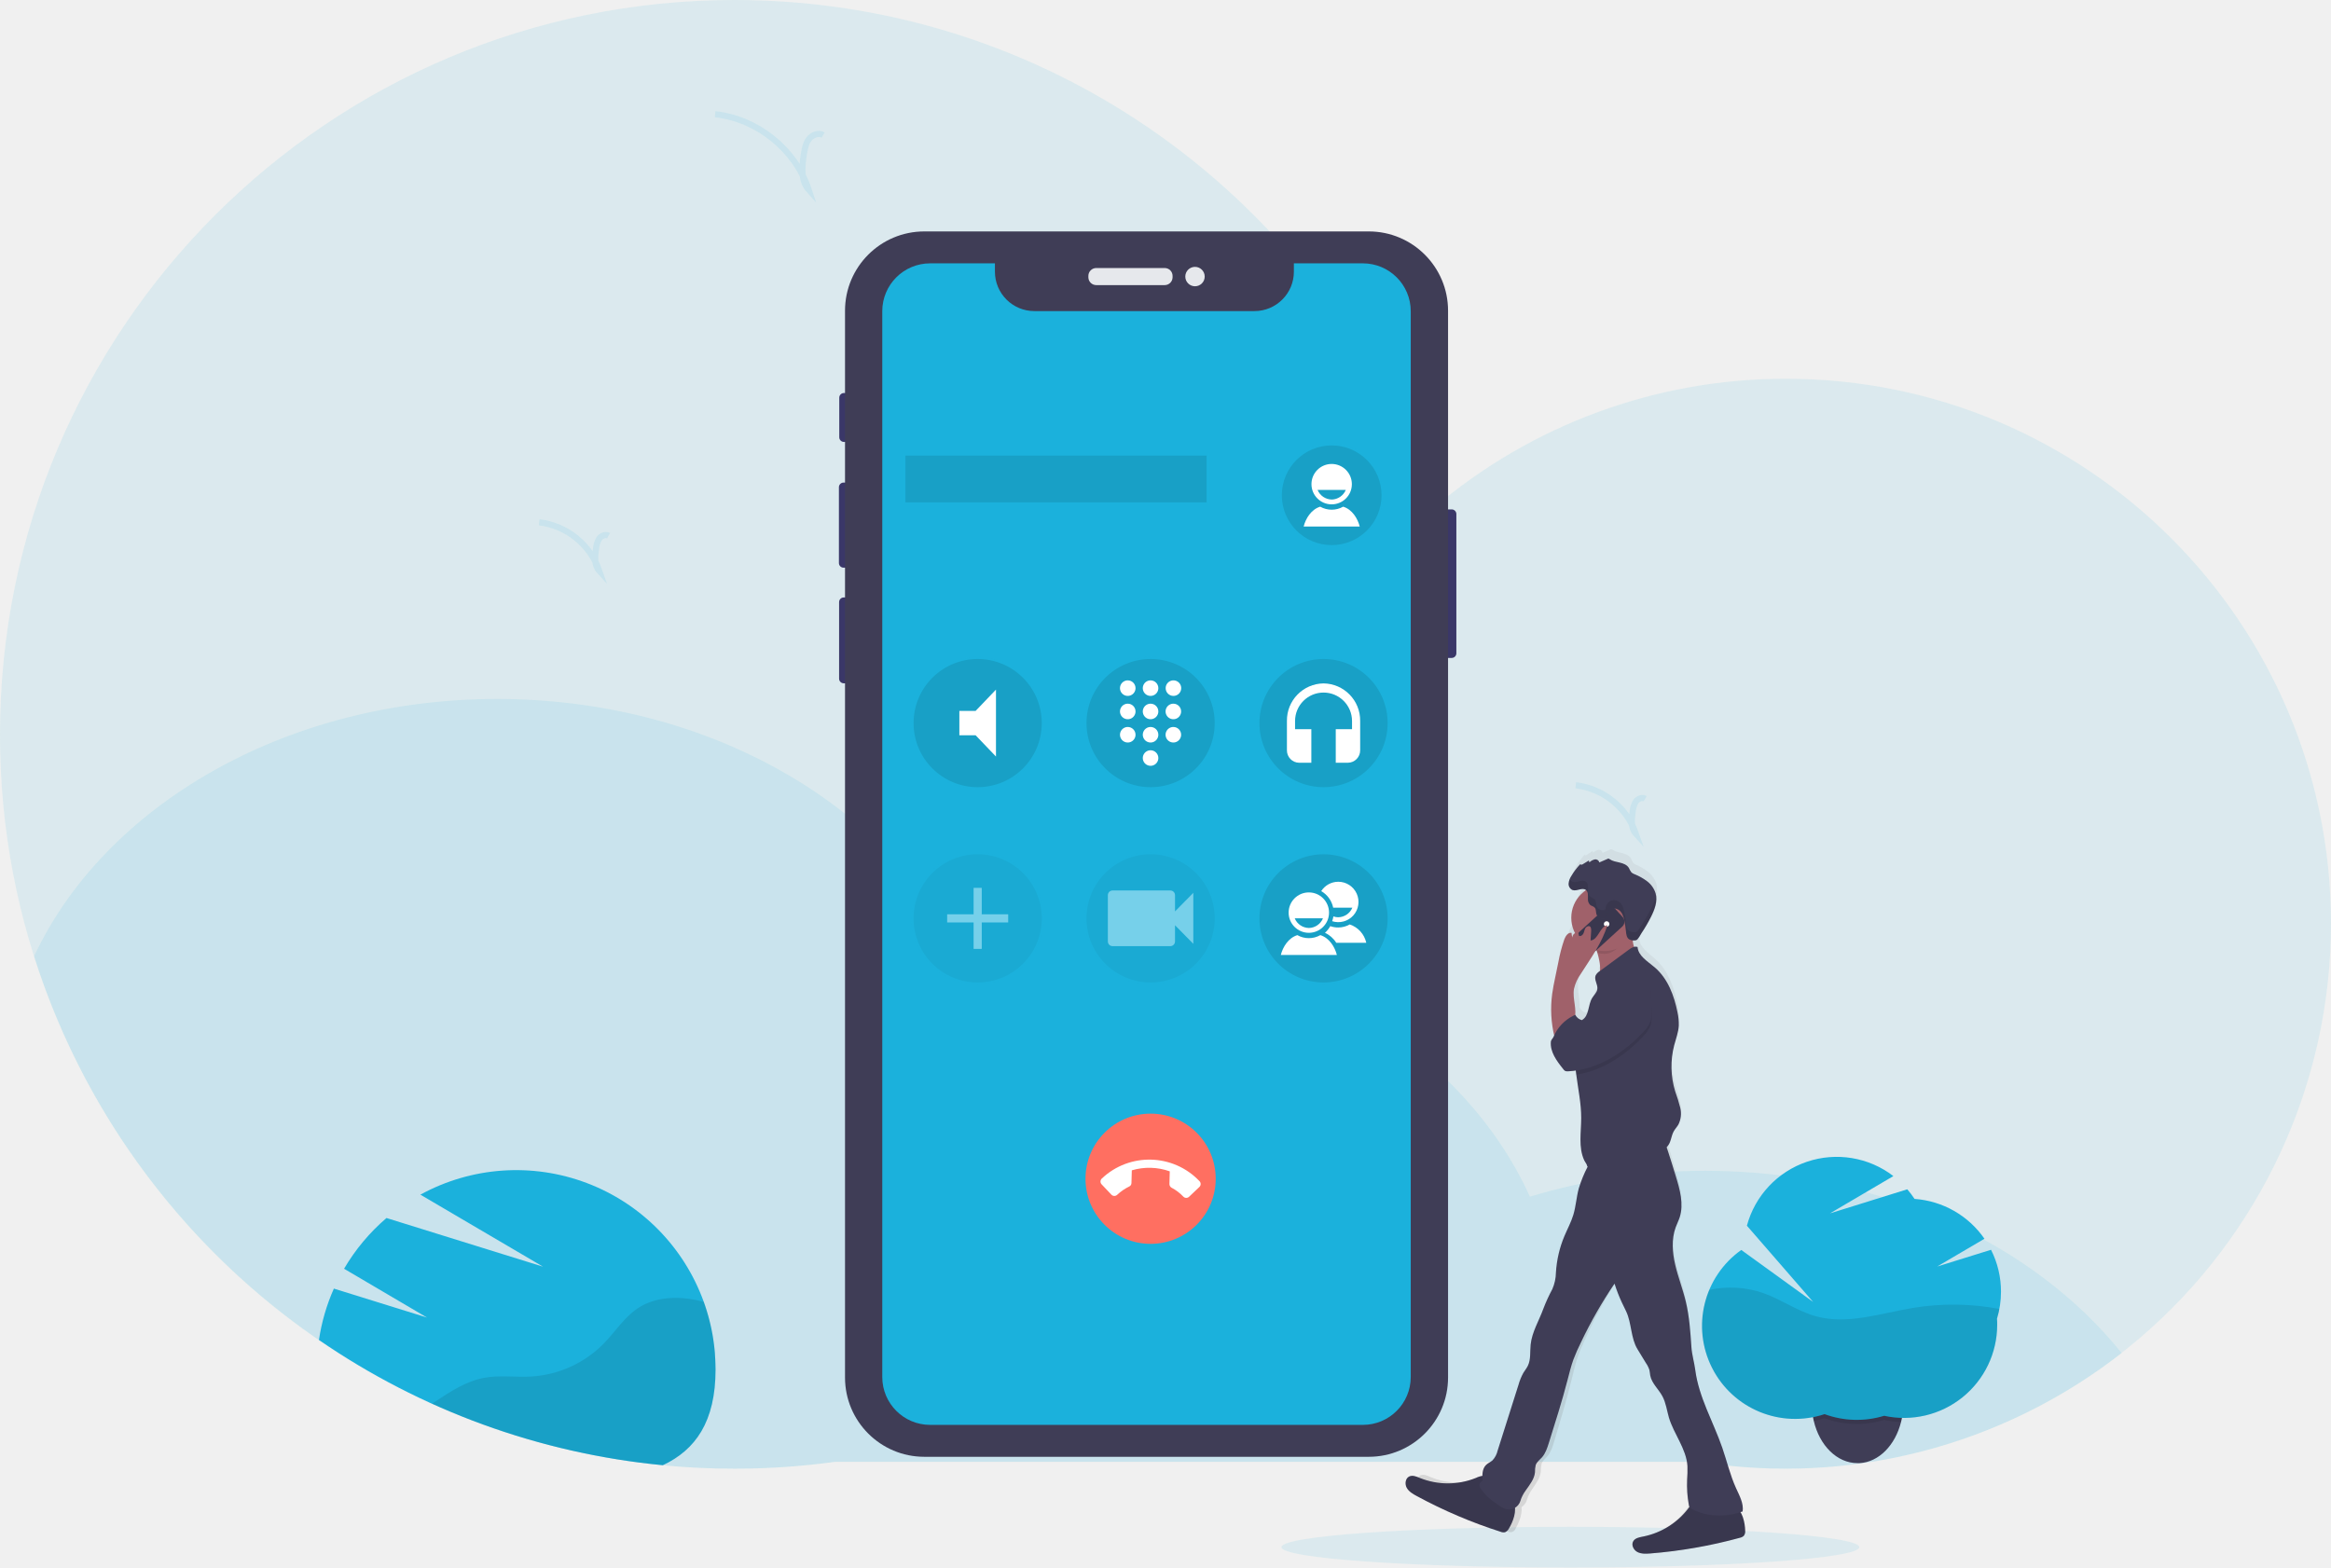
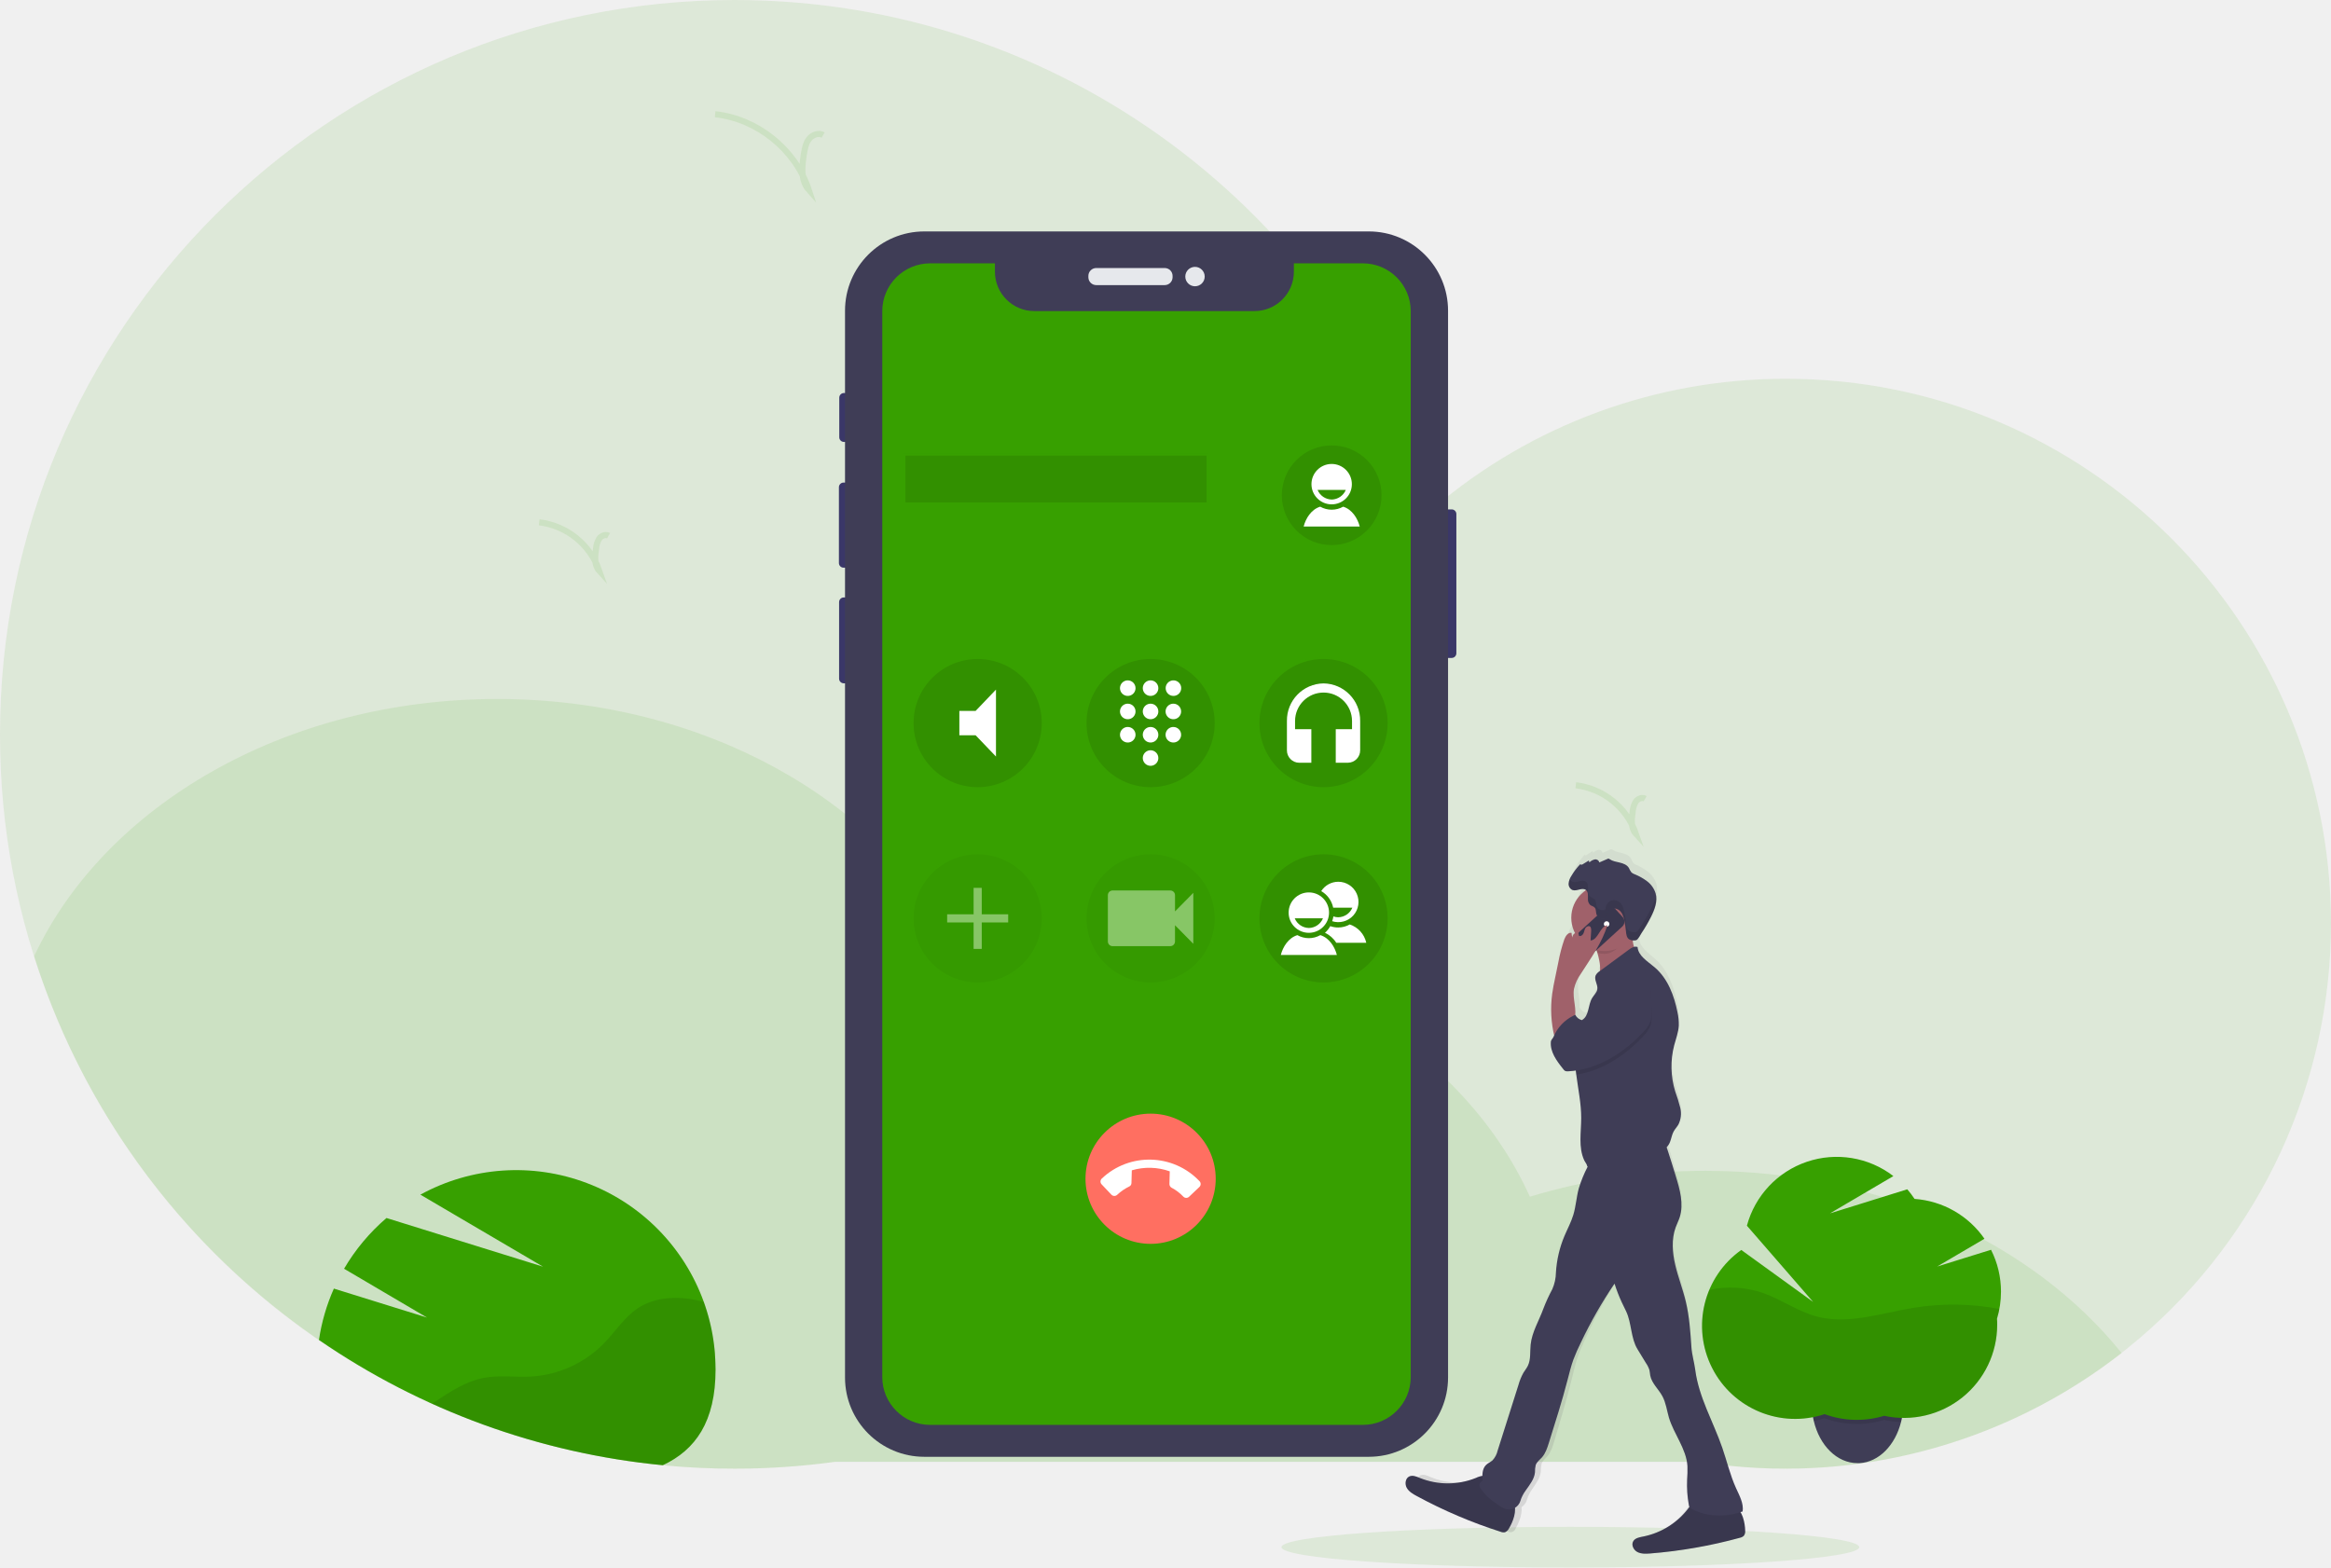
<svg xmlns="http://www.w3.org/2000/svg" id="ec500484-8e35-4be5-8191-25e4427db5df" data-name="Layer 1" width="1145.7" height="770.58" viewBox="0 0 1145.7 770.58">
  <defs>
    <linearGradient id="a4d1bb72-7695-4d06-9254-f62b9a81de63" x1="736.47" y1="828.46" x2="736.47" y2="482.14" gradientTransform="matrix(-1, 0, 0, 1, 1540, 0)" gradientUnits="userSpaceOnUse">
      <stop offset="0" stop-color="gray" stop-opacity="0.25" />
      <stop offset="0.54" stop-color="gray" stop-opacity="0.12" />
      <stop offset="1" stop-color="gray" stop-opacity="0.1" />
    </linearGradient>
  </defs>
-   <ellipse cx="771.85" cy="760.58" rx="142" ry="10" fill="#1bb1dc" opacity="0.1" />
-   <path d="M1172.85,518.81A268.06,268.06,0,0,1,862.36,783.33H437.65a364.06,364.06,0,0,1-49.5,3.38q-17.83,0-35.23-1.7A360.62,360.62,0,0,1,27.15,425.71c0-199.38,161.63-361,361-361,160.57,0,296.63,104.84,343.52,249.8A266.84,266.84,0,0,1,905,250.91C1052.91,250.91,1172.85,370.85,1172.85,518.81Z" transform="translate(-27.15 -64.71)" fill="#1bb1dc" opacity="0.1" />
-   <path d="M1069.94,729.88a268.31,268.31,0,0,1-207.58,53.45H437.65a364.06,364.06,0,0,1-49.5,3.38q-17.83,0-35.23-1.7a361.17,361.17,0,0,1-309-250.21C78.5,460.91,167.34,408.33,271.5,408.33,373,408.33,460,458.27,496.31,529.2a301.82,301.82,0,0,1,54.19-4.87C655.7,524.33,745.27,578,779.09,653a295.63,295.63,0,0,1,86.41-12.71C951.3,640.33,1026.71,676,1069.94,729.88Z" transform="translate(-27.15 -64.71)" fill="#1bb1dc" opacity="0.1" />
-   <path d="M378.85,737.94c0,25.62-9.83,39.53-25.93,47.07a359.07,359.07,0,0,1-169-61.58,97.08,97.08,0,0,1,7.33-25.25l45.79,14.24-40.78-24a98.13,98.13,0,0,1,20.85-24.94l76.93,23.92L233.77,652a98,98,0,0,1,139.29,52.71l.21.6c.16.45.32.9.47,1.36q.81,2.39,1.49,4.83c.17.58.33,1.16.47,1.75s.29,1.12.42,1.68.24,1,.34,1.46c.07.3.14.6.2.9.11.48.21,1,.3,1.45.14.7.28,1.41.4,2.11s.25,1.46.36,2.19.24,1.62.34,2.44.18,1.46.25,2.19c0,.23.05.45.07.68.07.64.12,1.28.17,1.92a2.11,2.11,0,0,1,0,.25q.09,1.2.15,2.4t.09,2.34a1.69,1.69,0,0,1,0,.23C378.84,736.29,378.85,737.11,378.85,737.94Z" transform="translate(-27.15 -64.71)" fill="#1bb1dc" />
+   <ellipse cx="771.85" cy="760.58" rx="142" ry="10" fill="#37A000" opacity="0.1" />
+   <path d="M1172.85,518.81A268.06,268.06,0,0,1,862.36,783.33H437.65a364.06,364.06,0,0,1-49.5,3.38q-17.83,0-35.23-1.7A360.62,360.62,0,0,1,27.15,425.71c0-199.38,161.63-361,361-361,160.57,0,296.63,104.84,343.52,249.8A266.84,266.84,0,0,1,905,250.91C1052.91,250.91,1172.85,370.85,1172.85,518.81Z" transform="translate(-27.15 -64.71)" fill="#37A000" opacity="0.1" />
+   <path d="M1069.94,729.88a268.31,268.31,0,0,1-207.58,53.45H437.65a364.06,364.06,0,0,1-49.5,3.38q-17.83,0-35.23-1.7a361.17,361.17,0,0,1-309-250.21C78.5,460.91,167.34,408.33,271.5,408.33,373,408.33,460,458.27,496.31,529.2a301.82,301.82,0,0,1,54.19-4.87C655.7,524.33,745.27,578,779.09,653a295.63,295.63,0,0,1,86.41-12.71C951.3,640.33,1026.71,676,1069.94,729.88Z" transform="translate(-27.15 -64.71)" fill="#37A000" opacity="0.1" />
+   <path d="M378.85,737.94c0,25.62-9.83,39.53-25.93,47.07a359.07,359.07,0,0,1-169-61.58,97.08,97.08,0,0,1,7.33-25.25l45.79,14.24-40.78-24a98.13,98.13,0,0,1,20.85-24.94l76.93,23.92L233.77,652a98,98,0,0,1,139.29,52.71l.21.6c.16.45.32.9.47,1.36q.81,2.39,1.49,4.83c.17.58.33,1.16.47,1.75s.29,1.12.42,1.68.24,1,.34,1.46c.07.3.14.6.2.9.11.48.21,1,.3,1.45.14.7.28,1.41.4,2.11s.25,1.46.36,2.19.24,1.62.34,2.44.18,1.46.25,2.19c0,.23.05.45.07.68.07.64.12,1.28.17,1.92a2.11,2.11,0,0,1,0,.25q.09,1.2.15,2.4t.09,2.34a1.69,1.69,0,0,1,0,.23C378.84,736.29,378.85,737.11,378.85,737.94Z" transform="translate(-27.15 -64.71)" fill="#37A000" />
  <path d="M378.85,737.94c0,25.62-9.83,39.53-25.93,47.07a358.43,358.43,0,0,1-113.44-30.24l1.64-1.09c7.41-4.91,15.07-9.93,23.79-11.6,7.67-1.47,15.58-.23,23.37-.67A54.67,54.67,0,0,0,324.09,725c5.57-5.76,10-12.83,16.65-17.23,7.22-4.74,16.38-5.76,24.94-4.58a66.11,66.11,0,0,1,7.38,1.51l.21.6c.16.45.32.9.47,1.36q.81,2.39,1.49,4.83c.17.58.33,1.16.47,1.75s.29,1.12.42,1.68.24,1,.34,1.46c.07.3.14.6.2.9.11.48.21,1,.3,1.45.14.7.28,1.41.4,2.11s.25,1.46.36,2.19.24,1.62.34,2.44.18,1.46.25,2.19c0,.23.05.45.07.68.07.64.12,1.28.17,1.92a2.11,2.11,0,0,1,0,.25q.09,1.2.15,2.4t.09,2.34a1.69,1.69,0,0,1,0,.23C378.84,736.29,378.85,737.11,378.85,737.94Z" transform="translate(-27.15 -64.71)" opacity="0.1" />
  <path d="M962.65,754.57a37,37,0,0,1-.8,7.76c-.1.48-.21.95-.32,1.41-2.84,11.39-10.85,19.72-20.41,20.25-.32,0-.64,0-1,0-10.11,0-18.66-8.72-21.48-20.73-.08-.32-.15-.64-.22-1a37,37,0,0,1-.8-7.76c0-16.27,10.07-29.45,22.5-29.45S962.65,738.3,962.65,754.57Z" transform="translate(-27.15 -64.71)" fill="#3f3d56" />
  <path d="M962.65,754.57a37,37,0,0,1-.8,7.76c-.1.48-.21.95-.32,1.41-.34,0-.67,0-1,0a45.76,45.76,0,0,1-7.36-1,44.92,44.92,0,0,1-6.56,1.5,45.87,45.87,0,0,1-5.14.48q-.87,0-1.74,0a46.41,46.41,0,0,1-6.16-.41,45.17,45.17,0,0,1-9.67-2.4,45.56,45.56,0,0,1-5.22,1.4c-.08-.32-.15-.64-.22-1a37,37,0,0,1-.8-7.76c0-16.27,10.07-29.45,22.5-29.45S962.65,738.3,962.65,754.57Z" transform="translate(-27.15 -64.71)" opacity="0.1" />
-   <path d="M1010.65,699.71a45.54,45.54,0,0,0-4.9-20.61l-26.46,8.23,23.23-13.65a45.71,45.71,0,0,0-34.36-19.59,45.65,45.65,0,0,0-3.57-4.72l-38,11.83,31.17-18.33a45.73,45.73,0,0,0-72,24.39l32.55,37.47L883,679.19a45.74,45.74,0,0,0,40.93,80.7,45.92,45.92,0,0,0,29.28.81A45.78,45.78,0,0,0,1008.78,716c0-1,0-2-.1-3A45.63,45.63,0,0,0,1010.65,699.71Z" transform="translate(-27.15 -64.71)" fill="#1bb1dc" />
+   <path d="M1010.65,699.71a45.54,45.54,0,0,0-4.9-20.61l-26.46,8.23,23.23-13.65a45.71,45.71,0,0,0-34.36-19.59,45.65,45.65,0,0,0-3.57-4.72l-38,11.83,31.17-18.33a45.73,45.73,0,0,0-72,24.39l32.55,37.47L883,679.19a45.74,45.74,0,0,0,40.93,80.7,45.92,45.92,0,0,0,29.28.81A45.78,45.78,0,0,0,1008.78,716c0-1,0-2-.1-3A45.63,45.63,0,0,0,1010.65,699.71Z" transform="translate(-27.15 -64.71)" fill="#37A000" />
  <path d="M1009.86,708.19a121.9,121.9,0,0,0-42.34-.54c-15.89,2.63-32.13,8.41-47.67,4.19-9.12-2.48-17-8.22-25.91-11.41a49.18,49.18,0,0,0-26.75-1.6,45.76,45.76,0,0,0,56.69,61.06,45.92,45.92,0,0,0,29.28.81A45.78,45.78,0,0,0,1008.78,716c0-1,0-2-.1-3A45.19,45.19,0,0,0,1009.86,708.19Z" transform="translate(-27.15 -64.71)" opacity="0.1" />
  <rect x="706.95" y="250.42" width="8.86" height="73.02" rx="2.29" fill="#3a3768" />
  <rect x="412.51" y="193.21" width="4.97" height="24.04" rx="2.29" fill="#3a3768" />
  <rect x="412.33" y="237.23" width="5.6" height="41.84" rx="2.29" fill="#3a3768" />
  <rect x="412.42" y="293.71" width="5.33" height="42.2" rx="2.29" fill="#3a3768" />
  <rect x="415.33" y="113.77" width="296.4" height="602.39" rx="38.99" fill="#3f3d56" />
  <rect x="534.94" y="131.76" width="41.39" height="8.4" rx="3.87" fill="#e6e8ec" />
  <circle cx="587.35" cy="135.96" r="4.77" fill="#e6e8ec" />
-   <path d="M697,194.17H663.1v4.09a19.38,19.38,0,0,1-19.38,19.38H535.54a19.38,19.38,0,0,1-19.38-19.38v-4.09H484.32a23.53,23.53,0,0,0-23.53,23.54V741.64a23.53,23.53,0,0,0,23.53,23.54H697a23.54,23.54,0,0,0,23.54-23.54V217.71A23.54,23.54,0,0,0,697,194.17Z" transform="translate(-27.15 -64.71)" fill="#1bb1dc" />
-   <rect x="444.53" y="223.47" width="149" height="24" stroke="#1bb1dc" stroke-miterlimit="10" opacity="0.1" />
-   <circle cx="480.53" cy="355.47" r="32" stroke="#1bb1dc" stroke-miterlimit="10" opacity="0.1" />
+   <path d="M697,194.17H663.1v4.09a19.38,19.38,0,0,1-19.38,19.38H535.54a19.38,19.38,0,0,1-19.38-19.38v-4.09H484.32a23.53,23.53,0,0,0-23.53,23.54V741.64a23.53,23.53,0,0,0,23.53,23.54H697a23.54,23.54,0,0,0,23.54-23.54V217.71A23.54,23.54,0,0,0,697,194.17Z" transform="translate(-27.15 -64.71)" fill="#37A000" />
+   <rect x="444.53" y="223.47" width="149" height="24" stroke="#37A000" stroke-miterlimit="10" opacity="0.1" />
+   <circle cx="480.53" cy="355.47" r="32" stroke="#37A000" stroke-miterlimit="10" opacity="0.1" />
  <path d="M498.68,414.18v12h8l10,10.45V403.72l-10,10.46Z" transform="translate(-27.15 -64.71)" fill="#fff" />
-   <circle cx="565.53" cy="355.47" r="32" stroke="#1bb1dc" stroke-miterlimit="10" opacity="0.1" />
+   <circle cx="565.53" cy="355.47" r="32" stroke="#37A000" stroke-miterlimit="10" opacity="0.1" />
  <path d="M592.68,433.54a3.82,3.82,0,1,0,3.8,3.82A3.82,3.82,0,0,0,592.68,433.54Zm-11.2-34.36a3.82,3.82,0,1,0,3.79,3.82A3.82,3.82,0,0,0,581.48,399.18Zm0,11.46a3.82,3.82,0,1,0,3.79,3.81A3.81,3.81,0,0,0,581.48,410.64Zm0,11.45a3.82,3.82,0,1,0,3.79,3.82A3.82,3.82,0,0,0,581.48,422.09Zm22.4-15.27a3.82,3.82,0,1,0-3.8-3.82A3.81,3.81,0,0,0,603.88,406.82Zm-11.2,15.27a3.82,3.82,0,1,0,3.8,3.82A3.82,3.82,0,0,0,592.68,422.09Zm11.2,0a3.82,3.82,0,1,0,3.8,3.82A3.82,3.82,0,0,0,603.88,422.09Zm0-11.45a3.82,3.82,0,1,0,3.8,3.81A3.81,3.81,0,0,0,603.88,410.64Zm-11.2,0a3.82,3.82,0,1,0,3.8,3.81A3.81,3.81,0,0,0,592.68,410.64Zm0-11.46a3.82,3.82,0,1,0,3.8,3.82A3.82,3.82,0,0,0,592.68,399.18Z" transform="translate(-27.15 -64.71)" fill="#fff" />
  <g opacity="0.4">
-     <circle cx="480.53" cy="451.47" r="32" stroke="#1bb1dc" stroke-miterlimit="10" opacity="0.1" />
+     <circle cx="480.53" cy="451.47" r="32" stroke="#37A000" stroke-miterlimit="10" opacity="0.1" />
    <path d="M522.68,518.18h-13v13h-4v-13h-13v-4h13v-13h4v13h13Z" transform="translate(-27.15 -64.71)" fill="#fff" />
  </g>
-   <circle cx="650.53" cy="355.47" r="32" stroke="#1bb1dc" stroke-miterlimit="10" opacity="0.1" />
+   <circle cx="650.53" cy="355.47" r="32" stroke="#37A000" stroke-miterlimit="10" opacity="0.1" />
  <path d="M677.68,400.67a18.24,18.24,0,0,0-18,18.48v14.37a6.08,6.08,0,0,0,6,6.16h6V423.17h-8v-4a14,14,0,1,1,28,0v4h-8v16.5h6a6.07,6.07,0,0,0,6-6.16V419.15A18.24,18.24,0,0,0,677.68,400.67Z" transform="translate(-27.15 -64.71)" fill="#fff" />
  <g opacity="0.4">
-     <circle cx="565.53" cy="451.47" r="32" stroke="#1bb1dc" stroke-miterlimit="10" opacity="0.1" />
+     <circle cx="565.53" cy="451.47" r="32" stroke="#37A000" stroke-miterlimit="10" opacity="0.1" />
    <path d="M604.68,512.75v-8a2.31,2.31,0,0,0-2.34-2.28H574a2.31,2.31,0,0,0-2.33,2.28v22.81a2.32,2.32,0,0,0,2.33,2.28h28.33a2.32,2.32,0,0,0,2.34-2.28v-8l9,9.12V503.63Z" transform="translate(-27.15 -64.71)" fill="#fff" />
  </g>
-   <circle cx="650.53" cy="451.47" r="32" stroke="#1bb1dc" stroke-miterlimit="10" opacity="0.1" />
+   <circle cx="650.53" cy="451.47" r="32" stroke="#37A000" stroke-miterlimit="10" opacity="0.1" />
  <path d="M676.1,524.42a11.44,11.44,0,0,1-11.29,0c-4.42,1.35-7.13,5.82-8.13,9.75h27.55c-1-3.93-3.7-8.4-8.13-9.75Zm-5.64-21a9.93,9.93,0,1,0,9.92,9.92,9.92,9.92,0,0,0-9.92-9.92Zm0,17.48a7.66,7.66,0,0,1-6.94-4.74h13.87A7.66,7.66,0,0,1,670.46,520.91Z" transform="translate(-27.15 -64.71)" fill="#fff" />
  <path d="M683.92,528.17h14.76a12.28,12.28,0,0,0-8.13-9,11.47,11.47,0,0,1-5.65,1.49A11.25,11.25,0,0,1,681,520a13.47,13.47,0,0,1-2.62,3.28A12.77,12.77,0,0,1,683.92,528.17Zm-1.5-17.25h9.42a7.66,7.66,0,0,1-6.94,4.72,7.26,7.26,0,0,1-2.38-.42,12,12,0,0,1-.61,2.35,9.93,9.93,0,1,0,3-19.39,9.94,9.94,0,0,0-8.37,4.6A12.25,12.25,0,0,1,682.42,510.92Z" transform="translate(-27.15 -64.71)" fill="#fff" />
  <circle cx="565.53" cy="579.47" r="32" fill="#ff6f61" />
  <path d="M576.25,652.08a23.61,23.61,0,0,1,5.91-4.08,1.87,1.87,0,0,0,1.11-1.74l.17-6.22a30.06,30.06,0,0,1,18.66.5l-.17,6.22a2.07,2.07,0,0,0,1,1.8,21.9,21.9,0,0,1,5.82,4.4,2,2,0,0,0,2.83.08l5.08-4.82a2,2,0,0,0,.08-2.82,34,34,0,0,0-48.07-1.3,2,2,0,0,0-.07,2.83l4.81,5.08a2,2,0,0,0,2.83.07Z" transform="translate(-27.15 -64.71)" fill="#fff" />
-   <circle cx="654.53" cy="243.47" r="25" stroke="#1bb1dc" stroke-miterlimit="10" opacity="0.1" />
+   <circle cx="654.53" cy="243.47" r="25" stroke="#37A000" stroke-miterlimit="10" opacity="0.1" />
  <path d="M687.33,313.79a11.46,11.46,0,0,1-11.3,0c-4.42,1.35-7.13,5.82-8.13,9.76h27.56c-1-3.94-3.71-8.41-8.13-9.76Zm-5.65-21a9.93,9.93,0,1,0,9.92,9.93,9.94,9.94,0,0,0-9.92-9.93Zm0,17.49a7.68,7.68,0,0,1-6.94-4.74h13.88A7.7,7.7,0,0,1,681.68,310.29Z" transform="translate(-27.15 -64.71)" fill="#fff" />
-   <path d="M431.73,131.1c-2.33-1.35-5.48-.06-7.08,2.11s-2,5-2.45,7.63c-.89,5.91-1.54,12.7,2.45,17.16-6.52-19.77-25.27-34.92-46-37.13" transform="translate(-27.15 -64.71)" fill="none" stroke="#1bb1dc" stroke-miterlimit="10" stroke-width="3" opacity="0.1" />
-   <path d="M835.76,457.35c-1.5-.87-3.52,0-4.55,1.36a10.83,10.83,0,0,0-1.58,4.9c-.57,3.81-1,8.17,1.58,11a35.86,35.86,0,0,0-29.55-23.87" transform="translate(-27.15 -64.71)" fill="none" stroke="#1bb1dc" stroke-miterlimit="10" stroke-width="3" opacity="0.1" />
-   <path d="M326.26,328.07c-1.5-.86-3.52,0-4.55,1.36a10.83,10.83,0,0,0-1.58,4.91c-.57,3.8-1,8.16,1.58,11a35.88,35.88,0,0,0-29.55-23.87" transform="translate(-27.15 -64.71)" fill="none" stroke="#1bb1dc" stroke-miterlimit="10" stroke-width="3" opacity="0.1" />
+   <path d="M431.73,131.1c-2.33-1.35-5.48-.06-7.08,2.11s-2,5-2.45,7.63c-.89,5.91-1.54,12.7,2.45,17.16-6.52-19.77-25.27-34.92-46-37.13" transform="translate(-27.15 -64.71)" fill="none" stroke="#37A000" stroke-miterlimit="10" stroke-width="3" opacity="0.1" />
+   <path d="M835.76,457.35c-1.5-.87-3.52,0-4.55,1.36a10.83,10.83,0,0,0-1.58,4.9c-.57,3.81-1,8.17,1.58,11a35.86,35.86,0,0,0-29.55-23.87" transform="translate(-27.15 -64.71)" fill="none" stroke="#37A000" stroke-miterlimit="10" stroke-width="3" opacity="0.1" />
+   <path d="M326.26,328.07c-1.5-.86-3.52,0-4.55,1.36a10.83,10.83,0,0,0-1.58,4.91c-.57,3.8-1,8.16,1.58,11a35.88,35.88,0,0,0-29.55-23.87" transform="translate(-27.15 -64.71)" fill="none" stroke="#37A000" stroke-miterlimit="10" stroke-width="3" opacity="0.1" />
  <path d="M724,795.68c1,1.89,2.88,3.05,4.69,4.08a222.68,222.68,0,0,0,39.56,17.81,2.64,2.64,0,0,0,3.84-1.49c1.58-2.66,3.31-7,2.9-10.51a5.86,5.86,0,0,0,2.63-3.52,17.5,17.5,0,0,1,2.44-5c1.87-2.82,4.13-5.65,4.43-9.08a15.67,15.67,0,0,1,.35-3.64c.53-1.58,1.94-2.62,3-3.88,1.65-2,2.44-4.58,3.19-7.09,3.12-10.43,6.24-20.86,8.84-31.45.84-3.43,1.62-6.87,2.77-10.2,1-2.92,2.28-5.72,3.55-8.52A226.25,226.25,0,0,1,822,693.87a78.48,78.48,0,0,0,3.39,9.24c.68,1.55,1.41,3.08,2.1,4.63,2.61,5.84,2.14,13.34,5.35,18.83q2,3.38,3.94,6.75a13.59,13.59,0,0,1,1.69,3.57c.21.88.23,1.8.38,2.69.68,4,3.93,6.82,5.73,10.39,1.65,3.26,2,7,3,10.59,2.37,8.3,8.19,15.51,8.78,24.16a62.39,62.39,0,0,1-.17,7A59.36,59.36,0,0,0,857,803.9a4.68,4.68,0,0,0,.32,1.18,35.34,35.34,0,0,1-22,14.86c-1.7.34-3.65.7-4.54,2.26-1.07,1.86.14,4.42,2,5.42s4,.9,6,.72a217.9,217.9,0,0,0,42.37-7.82,3.61,3.61,0,0,0,1.84-1,3.71,3.71,0,0,0,.61-2.49,21,21,0,0,0-2.2-9.31l1-.35c.56-4-1.5-7.87-3.1-11.58-2.78-6.47-4.3-13.46-6.5-20.19-4.24-13-11.09-25.13-12.74-38.73-.45-3.74-1.57-7.54-1.81-11.3-.48-7.66-1-15.36-2.67-22.82-1.4-6.14-3.61-12-5-18.21s-1.84-12.74.2-18.68c.58-1.7,1.36-3.31,1.89-5,2-6.61.09-13.77-1.85-20.41q-.92-3.15-1.82-6.28c-.81-2.75-1.61-5.51-2.49-8.24.12-.11.23-.22.35-.35,1.76-2,1.74-5.06,3-7.45.62-1.23,1.56-2.24,2.22-3.44a12.6,12.6,0,0,0,.91-8.34c-.53-2.8-1.59-5.46-2.39-8.19a44.52,44.52,0,0,1-.48-23c.81-3.23,2-6.4,2.17-9.73a28.38,28.38,0,0,0-.61-6.63c-1.55-8.4-4.59-16.92-10.76-22.47-3.29-3-7.74-5.63-8.09-10.19a2.55,2.55,0,0,0-1.66-.06,17.84,17.84,0,0,1-.56-3.17h.05a4.09,4.09,0,0,0,.92,0,1.83,1.83,0,0,0,.74-.21,2.11,2.11,0,0,0,.36-.27,6.51,6.51,0,0,0,1-1.33c.41-.68.78-1.41,1.09-1.91s.81-1.3,1.2-2q1.75-3,3.25-6.1l0-.08c.1-.19.19-.39.28-.58l.12-.27.18-.41c0-.1.09-.21.13-.31s.11-.25.16-.38l.14-.33c.05-.12.09-.24.14-.37a3.42,3.42,0,0,0,.13-.34c.05-.12.09-.24.13-.36s.08-.23.13-.35.07-.24.11-.36l.12-.36c0-.12.06-.23.1-.35l.1-.37.09-.35.09-.38c0-.11,0-.22.07-.34s0-.26.07-.39,0-.22,0-.33l.06-.39,0-.33c0-.14,0-.27,0-.4s0-.22,0-.33,0-.27,0-.4V502c0-.14,0-.27,0-.41s0-.2,0-.3,0-.28,0-.42,0-.19,0-.28a7.93,7.93,0,0,0-.23-1.16,11.93,11.93,0,0,0-3.92-5.93,24.55,24.55,0,0,0-6-3.61A4.38,4.38,0,0,1,830,489a11.12,11.12,0,0,1-1.19-2.24c-.88-1.54-2.64-2.23-4.29-2.64s-3.42-.67-4.8-1.72a1.27,1.27,0,0,0-.42-.24,1.09,1.09,0,0,0-.61.13L814.84,484a1.83,1.83,0,0,0-2.12-1.51,5.13,5.13,0,0,0-2.49,1.43A.93.93,0,0,1,810,483l-3,2c-.37.24-1.05.3-1-.16a31.28,31.28,0,0,0-4.31,6,12.88,12.88,0,0,0-.94,2.07v0c0,.15-.09.3-.13.45a.29.29,0,0,0,0,.09c0,.13-.06.27-.08.41a.5.5,0,0,0,0,.12c0,.17,0,.35,0,.52h0a5.49,5.49,0,0,0,0,.58,3.19,3.19,0,0,0,1.73,2.66,3.08,3.08,0,0,0,1.2.19,15.48,15.48,0,0,0,2.54-.52,5.86,5.86,0,0,1,.82-.14,2.56,2.56,0,0,1,.39,0,2.21,2.21,0,0,1,1.44.49l.06.06a16.83,16.83,0,0,0-7,13.79,17.34,17.34,0,0,0,1.76,7.64,2.43,2.43,0,0,0-1.25,2.26,7.68,7.68,0,0,1-.41-2.38c-1.64-.33-2.83,1.59-3.42,3.24a80.53,80.53,0,0,0-2.81,11.41c-.51,2.57-1,5.14-1.52,7.71s-1,5.33-1.38,8a61,61,0,0,0,.93,20.79c-.1.22-.19.45-.28.67-.3.8-1.15,1.48-1.25,2.33-.54,5.09,2.68,9.68,5.72,13.67a3,3,0,0,0,1,1,2.7,2.7,0,0,0,1.41.18,36.07,36.07,0,0,0,3.62-.36c.07.68.15,1.35.23,2,.86,7.18,2.33,14.36,2.32,21.59s-1.38,14.56,1.39,21c.46,1.1,1.35,2,1.44,3.14l.17,0a65.29,65.29,0,0,0-4.14,10.74c-1.1,4.34-1.33,8.9-2.56,13.2-1.05,3.65-2.8,7-4.21,10.56a58,58,0,0,0-4,18.11,22.63,22.63,0,0,1-1.7,8.31,84.53,84.53,0,0,0-4.24,9.77c-2,5.94-5.37,11.57-6,17.86-.35,3.56.16,7.36-1.33,10.58-.58,1.26-1.44,2.35-2.12,3.54a28.61,28.61,0,0,0-2.31,6L766.88,777a10.72,10.72,0,0,1-2.42,4.87c-.92.88-2.13,1.36-3,2.27-1.4,1.42-1.75,3.5-1.76,5.62a11.8,11.8,0,0,0-3.06,1,33.71,33.71,0,0,1-26.49,0c-1.6-.69-3.42-1.51-5-.72C723.3,791,723,793.79,724,795.68ZM802.87,547a21.55,21.55,0,0,1,3.28-7.59c2.24-3.69,4.6-7.34,6.74-11.11l.61-.59c.17.48.33,1,.48,1.45a34.91,34.91,0,0,1,.89,3.9,18.79,18.79,0,0,1,.28,5l-.14.11a5.33,5.33,0,0,0-1.89,2.11,4.25,4.25,0,0,0,0,2.64l-.09.1.1-.07c.35,1.38,1,2.8.79,4.2-.23,1.69-1.59,2.92-2.44,4.37-2,3.49-1.36,8.79-4.65,10.93l-.06.14h0a4.74,4.74,0,0,1-3.23-2.66h0C803.8,555.66,802.2,551.28,802.87,547Z" transform="translate(-27.15 -64.71)" fill="url(#a4d1bb72-7695-4d06-9254-f62b9a81de63)" />
  <path d="M884.91,817.22a3.47,3.47,0,0,1-.63,2.45,3.89,3.89,0,0,1-1.92,1,238.61,238.61,0,0,1-44.14,7.72c-2.14.16-4.4.28-6.29-.71s-3.15-3.52-2-5.35c.93-1.54,3-1.9,4.73-2.23a37,37,0,0,0,23.16-15,10.74,10.74,0,0,1,2.52-2.92c1.92-1.31,4.47-1,6.74-.55,4,.82,9.31,1.79,12.92,3.75S884.85,813.39,884.91,817.22Z" transform="translate(-27.15 -64.71)" fill="#3f3d56" />
  <path d="M884.91,817.22a3.47,3.47,0,0,1-.63,2.45,3.89,3.89,0,0,1-1.92,1,238.61,238.61,0,0,1-44.14,7.72c-2.14.16-4.4.28-6.29-.71s-3.15-3.52-2-5.35c.93-1.54,3-1.9,4.73-2.23a37,37,0,0,0,23.16-15,10.74,10.74,0,0,1,2.52-2.92c1.92-1.31,4.47-1,6.74-.55,4,.82,9.31,1.79,12.92,3.75S884.85,813.39,884.91,817.22Z" transform="translate(-27.15 -64.71)" opacity="0.1" />
  <path d="M768.7,816.25a3.55,3.55,0,0,1-1.87,1.72,3.83,3.83,0,0,1-2.13-.25,238.82,238.82,0,0,1-41.22-17.57c-1.88-1-3.84-2.16-4.89-4s-.73-4.67,1.2-5.6c1.62-.78,3.52,0,5.18.71a36.9,36.9,0,0,0,27.6,0,10.69,10.69,0,0,1,3.71-1.08c2.31-.05,4.3,1.58,6,3.21,2.92,2.87,6.83,6.58,8.79,10.18S770.73,813,768.7,816.25Z" transform="translate(-27.15 -64.71)" fill="#3f3d56" />
  <path d="M768.7,816.25a3.55,3.55,0,0,1-1.87,1.72,3.83,3.83,0,0,1-2.13-.25,238.82,238.82,0,0,1-41.22-17.57c-1.88-1-3.84-2.16-4.89-4s-.73-4.67,1.2-5.6c1.62-.78,3.52,0,5.18.71a36.9,36.9,0,0,0,27.6,0,10.69,10.69,0,0,1,3.71-1.08c2.31-.05,4.3,1.58,6,3.21,2.92,2.87,6.83,6.58,8.79,10.18S770.73,813,768.7,816.25Z" transform="translate(-27.15 -64.71)" opacity="0.1" />
  <path d="M844.92,624.75c1.49,4,2.74,8,4,12l1.9,6.2c2,6.55,4,13.61,1.93,20.14-.55,1.69-1.36,3.28-2,5-2.12,5.86-1.63,12.37-.21,18.44s3.72,11.9,5.18,18c1.77,7.36,2.28,15,2.78,22.51.25,3.71,1.41,7.46,1.89,11.15,1.72,13.41,8.85,25.43,13.27,38.21,2.29,6.63,3.87,13.52,6.78,19.91,1.66,3.66,3.81,7.45,3.23,11.42-8.13,2.88-17.14,2.83-24.8-1.12a2.54,2.54,0,0,1-1.68-2.33,55.19,55.19,0,0,1-.8-12,58.54,58.54,0,0,0,.17-6.88c-.61-8.53-6.68-15.64-9.14-23.84-1-3.49-1.46-7.22-3.18-10.44-1.88-3.52-5.26-6.33-6-10.25-.16-.88-.18-1.78-.39-2.65a13.28,13.28,0,0,0-1.77-3.53L832,728c-3.35-5.42-2.86-12.82-5.57-18.58-.72-1.53-1.49-3-2.2-4.56a76.37,76.37,0,0,1-3.53-9.12,218.24,218.24,0,0,0-16.5,28.89,89.74,89.74,0,0,0-3.7,8.41c-1.2,3.28-2,6.68-2.89,10.06-2.7,10.45-6,20.74-9.21,31-.78,2.48-1.61,5-3.32,7-1.1,1.24-2.56,2.26-3.12,3.83a14.71,14.71,0,0,0-.36,3.58c-.32,3.39-2.67,6.18-4.62,9a16.89,16.89,0,0,0-2.54,5,5.86,5.86,0,0,1-8,3.75l-.08,0a17.58,17.58,0,0,1-2.28-1.36,42.13,42.13,0,0,1-5.37-4,31,31,0,0,1-4-4.72,2.28,2.28,0,0,1,1.14-3.46h0c-.21-2.78-.27-5.95,1.73-7.87.93-.9,2.19-1.38,3.15-2.24a10.4,10.4,0,0,0,2.52-4.8q5.12-16.12,10.22-32.24a27.41,27.41,0,0,1,2.41-5.94c.71-1.18,1.6-2.25,2.21-3.49,1.55-3.18,1-6.92,1.38-10.44.65-6.21,4.13-11.75,6.24-17.61a81.55,81.55,0,0,1,4.42-9.65,21.16,21.16,0,0,0,1.77-8.19,54.69,54.69,0,0,1,4.16-17.87c1.46-3.48,3.29-6.81,4.38-10.42,1.29-4.24,1.52-8.74,2.68-13a62.48,62.48,0,0,1,4.33-10.64c1.45-3,2.94-6.07,5.33-8.4,3.92-3.82,9.69-5.07,15.16-5.24S839.47,625.32,844.92,624.75Z" transform="translate(-27.15 -64.71)" fill="#3f3d56" />
  <path d="M811.35,546.87q10.56-6.24,20.89-12.88a13.27,13.27,0,0,1-2.61-7.67c0-.11,0-.22,0-.33-.1-2.69.92-5-2.47-4.65a64.36,64.36,0,0,0-9.63,2c-.9.23-8.7,3.1-9,2.81a19.2,19.2,0,0,1,3.77,7.06,34.24,34.24,0,0,1,.93,3.85C813.91,540.5,813.94,544.54,811.35,546.87Z" transform="translate(-27.15 -64.71)" fill="#a0616a" />
  <path d="M801.9,593c.9,7.08,2.43,14.17,2.42,21.29s-1.44,14.37,1.45,20.75c.48,1.08,1.4,1.92,1.5,3.1,4,.69,7.9-1.18,11.71-2.53a47.57,47.57,0,0,1,10.8-2.42c3-.3,6.08-.32,9.06-.89a14.1,14.1,0,0,0,7.83-4c1.83-2,1.81-5,3.09-7.35.65-1.21,1.63-2.2,2.32-3.39a11.89,11.89,0,0,0,.94-8.23,83.59,83.59,0,0,0-2.49-8.08,41.53,41.53,0,0,1-.5-22.68c.84-3.19,2.06-6.32,2.26-9.61a26.73,26.73,0,0,0-.63-6.54c-1.62-8.28-4.79-16.69-11.21-22.16-3.43-2.93-8.07-5.56-8.43-10-1.48-.58-3.07.41-4.34,1.35l-14.26,10.51a5.34,5.34,0,0,0-2,2.09c-.89,2.13,1.16,4.47.83,6.77-.24,1.67-1.66,2.88-2.54,4.32-2.1,3.43-1.42,8.66-4.85,10.77-.31.64-.6,1.3-.86,2a48.64,48.64,0,0,0-2.45,10.8A56.2,56.2,0,0,0,801.9,593Z" transform="translate(-27.15 -64.71)" fill="#3f3d56" />
  <path d="M808.57,526.17a19.2,19.2,0,0,1,3.77,7.06,15.81,15.81,0,0,0,3.46.38c5.82,0,9.72-6.67,12.61-11.25-.09-2.69,2.14-1.35-1.25-1a64.36,64.36,0,0,0-9.63,2C816.63,523.59,808.83,526.46,808.57,526.17Z" transform="translate(-27.15 -64.71)" opacity="0.1" />
  <circle cx="788.65" cy="451.17" r="16.36" fill="#a0616a" />
  <rect x="807.92" y="509.55" width="12.27" height="23.86" rx="3.33" transform="translate(950.5 1409.59) rotate(-132.39)" fill="#3f3d56" />
  <rect x="807.92" y="509.55" width="12.27" height="23.86" rx="3.33" transform="translate(950.5 1409.59) rotate(-132.39)" opacity="0.1" />
  <circle cx="789.67" cy="454.24" r="1.36" fill="#fff" />
  <path d="M801.9,593c12.62-1.86,24.08-9.44,32.85-18.84a14.94,14.94,0,0,0,3.71-5.55,16.76,16.76,0,0,0,.45-5.39L838.7,556c-.09-3.16-.22-6.44-1.75-9.2s-4.94-4.75-7.88-3.6c-7.73,3-12.76,9.86-17.18,16.88a71.9,71.9,0,0,1-4.13,6.35c-.75.95-1.77,1.92-3,1.79a2.26,2.26,0,0,1-.75-.2,48.64,48.64,0,0,0-2.45,10.8A56.2,56.2,0,0,0,801.9,593Z" transform="translate(-27.15 -64.71)" opacity="0.1" />
  <path d="M800.77,550.84a20.74,20.74,0,0,1,3.42-7.5c4.89-7.65,10.39-15.12,13-23.83-3.81.69-4.41,7.25-8.27,7.54l.3-4.73c0-.8,0-1.77-.65-2.19s-1.81.13-2.24.92-.52,1.75-.92,2.56-1.34,1.53-2.17,1.17l-.34-1.57a2.4,2.4,0,0,0-2.89,2.44,7.24,7.24,0,0,1-.43-2.35c-1.71-.32-2.95,1.57-3.56,3.2a75.93,75.93,0,0,0-2.94,11.25l-1.57,7.61c-.55,2.63-1.09,5.26-1.45,7.91a57.3,57.3,0,0,0,1.1,21.08,68,68,0,0,0,6.09-3.81c1.51-1.28,3.2-2.73,3.77-4.68C802.43,560.94,799.94,555.79,800.77,550.84Z" transform="translate(-27.15 -64.71)" fill="#a0616a" />
  <path d="M829.07,541.16c2.94-1.15,6.35.84,7.88,3.6s1.66,6,1.75,9.2l.2,7.24a16.51,16.51,0,0,1-.44,5.39,15.12,15.12,0,0,1-3.7,5.55c-9.7,10.39-22.67,18.54-36.87,19.23a2.94,2.94,0,0,1-1.47-.18,3.2,3.2,0,0,1-1-1c-3.17-3.94-6.52-8.47-6-13.49.09-.84,1-1.52,1.3-2.3A20.29,20.29,0,0,1,800.55,564l.86-.4a5,5,0,0,0,3.37,2.64c1.2.12,2.23-.84,3-1.79a72.06,72.06,0,0,0,4.13-6.36C816.31,551,821.35,544.17,829.07,541.16Z" transform="translate(-27.15 -64.71)" fill="#3f3d56" />
  <path d="M828.06,526.58c-1.39-.72-1.61-2.57-1.75-4.13a40.94,40.94,0,0,0-.83-5.4c-.43-2-1.14-4.06-2.84-5.12a4.15,4.15,0,0,0-6.31,3.09,1.41,1.41,0,0,1-.28.93,1,1,0,0,1-.48.25,3.23,3.23,0,0,1-3.79-2.14c-.29-1-.07-2.29-.78-3.11s-1.55-.8-2.24-1.34a3.89,3.89,0,0,1-1.13-3.2c0-1.49.2-3.27-1-4.19-1.81-1.41-4.53.83-6.66,0a3.27,3.27,0,0,1-1.83-3.19,7.92,7.92,0,0,1,1.3-3.66,30.72,30.72,0,0,1,4.49-5.91c0,.44.69.39,1.07.15l3.16-1.92a.85.85,0,0,0,.25.91A5.43,5.43,0,0,1,811,487.2a1.9,1.9,0,0,1,2.21,1.49l4-1.73a.83.83,0,0,1,1.07.11c1.44,1,3.28,1.29,5,1.69s3.55,1.09,4.47,2.61a10.79,10.79,0,0,0,1.25,2.2,4.67,4.67,0,0,0,1.51.89,26.2,26.2,0,0,1,6.3,3.55,11.88,11.88,0,0,1,4.09,5.86c1.08,3.89-.48,8-2.29,11.59a74.25,74.25,0,0,1-4.64,7.95c-.64,1-1.52,2.89-2.55,3.47A4.78,4.78,0,0,1,828.06,526.58Z" transform="translate(-27.15 -64.71)" fill="#3f3d56" />
  <path d="M800,498.14c2.13.82,4.85-1.42,6.66,0,1.17.92,1,2.7,1,4.19a3.89,3.89,0,0,0,1.13,3.2c.69.54,1.67.67,2.24,1.34s.49,2.07.78,3.11a3.23,3.23,0,0,0,3.79,2.14,1,1,0,0,0,.48-.25,1.41,1.41,0,0,0,.28-.93,4.15,4.15,0,0,1,6.31-3.09c1.7,1.06,2.41,3.16,2.84,5.12a40.94,40.94,0,0,1,.83,5.4c.14,1.56.36,3.41,1.75,4.13a4.78,4.78,0,0,0,3.42.3c1-.58,1.91-2.5,2.55-3.47a74.25,74.25,0,0,0,4.64-8,24.77,24.77,0,0,0,2.46-6.8c.72,3.68-.76,7.5-2.46,10.89a74.25,74.25,0,0,1-4.64,7.95c-.64,1-1.52,2.89-2.55,3.47a4.78,4.78,0,0,1-3.42-.3c-1.39-.72-1.61-2.57-1.75-4.13a40.94,40.94,0,0,0-.83-5.4c-.43-2-1.14-4.06-2.84-5.12a4.15,4.15,0,0,0-6.31,3.09,1.41,1.41,0,0,1-.28.93,1,1,0,0,1-.48.25,3.23,3.23,0,0,1-3.79-2.14c-.29-1-.07-2.29-.78-3.11s-1.55-.8-2.24-1.34a3.89,3.89,0,0,1-1.13-3.2c0-1.49.2-3.27-1-4.19-1.81-1.41-4.53.83-6.66,0a3.27,3.27,0,0,1-1.83-3.19,5.82,5.82,0,0,1,.5-2.09A2.71,2.71,0,0,0,800,498.14Z" transform="translate(-27.15 -64.71)" opacity="0.1" />
</svg>
